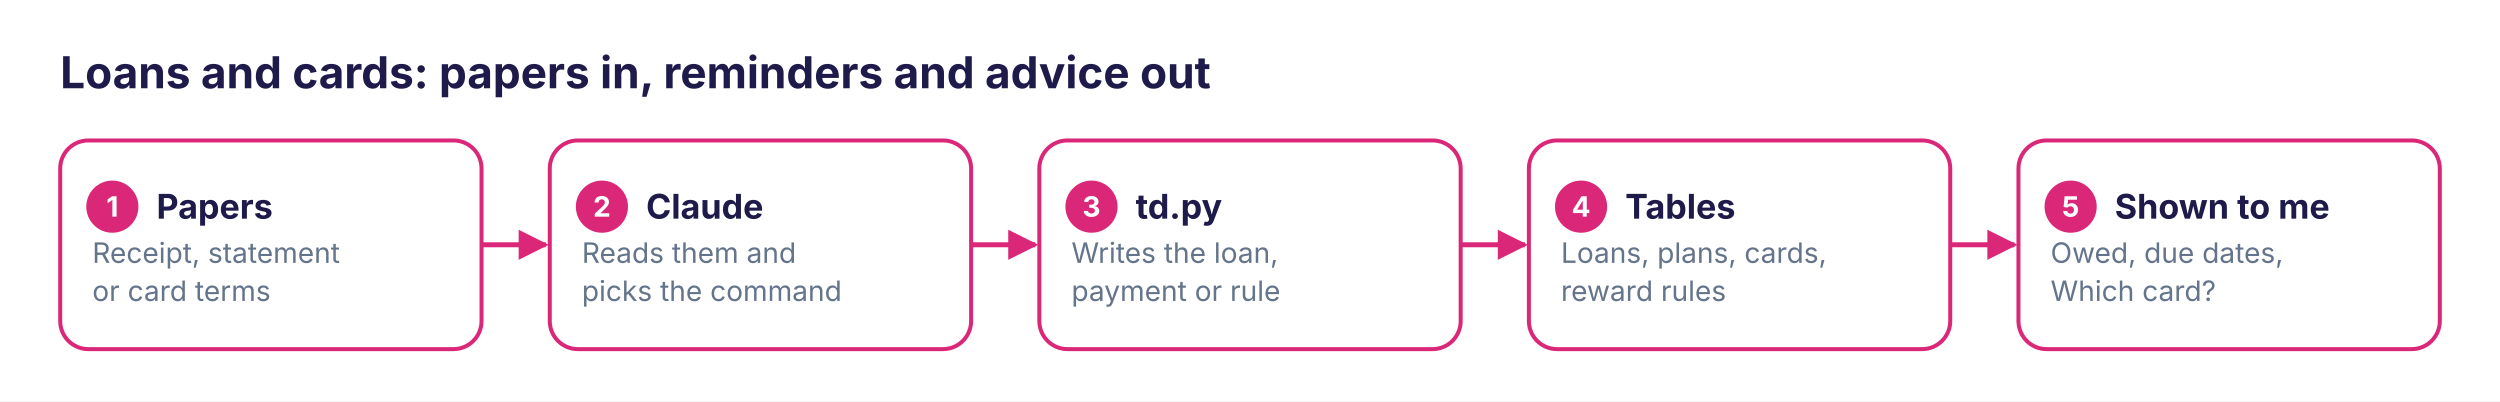
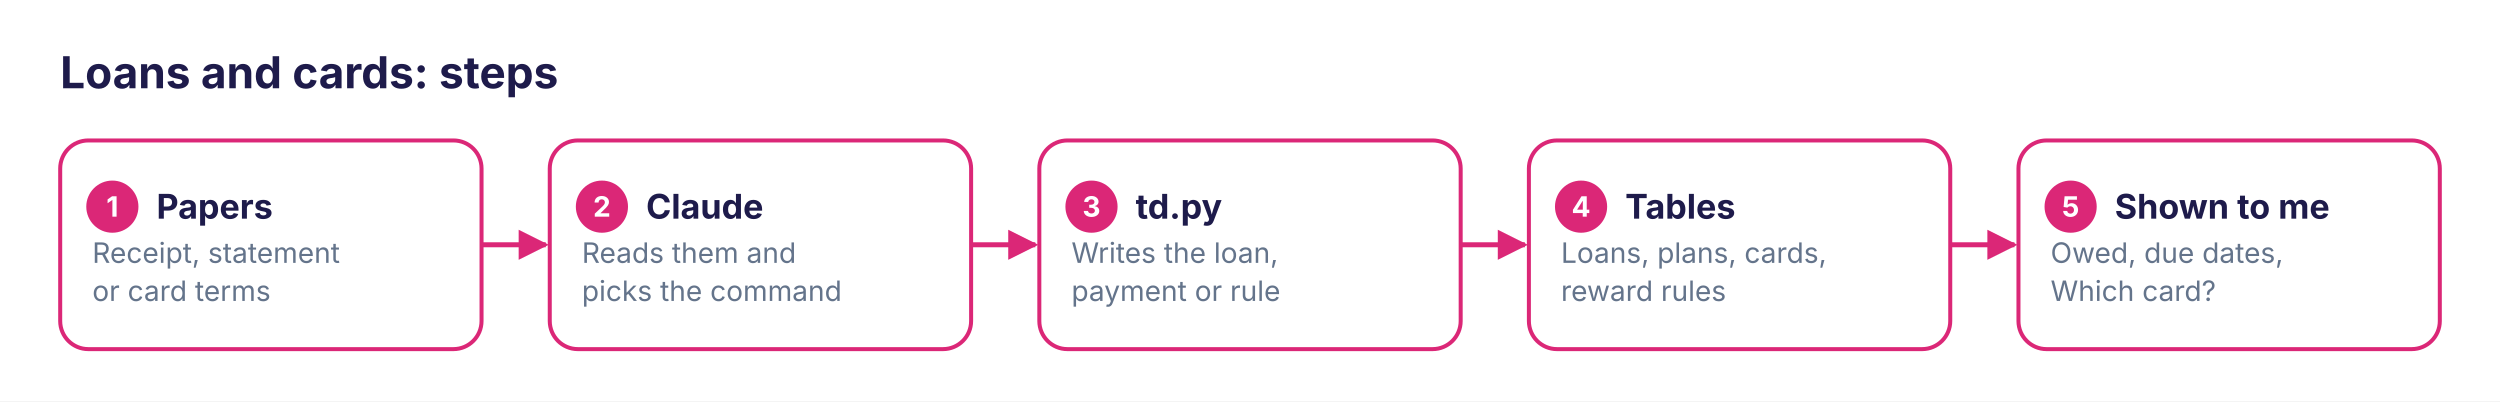
- <svg xmlns="http://www.w3.org/2000/svg" width="1246" height="200" viewBox="0 0 1246 200" role="img" aria-label="Loans and cards: papers in, reminders and advice out">
+ <svg xmlns="http://www.w3.org/2000/svg" width="1246" height="200" viewBox="0 0 1246 200" role="img" aria-label="Loans and cards: steps">
  <defs>
    <marker id="aDB2777" viewBox="0 0 10 10" refX="9" refY="5" markerWidth="6" markerHeight="6" orient="auto-start-reverse">
      <path d="M0,0 L10,5 L0,10 z" fill="#DB2777" />
    </marker>
  </defs>
  <rect width="1246" height="200" fill="#FFFFFF" />
  <path d="M240,122.0 L272,122.0" fill="none" stroke="#DB2777" stroke-width="2.5" stroke-linejoin="round" marker-end="url(#aDB2777)" />
  <path d="M484,122.0 L516,122.0" fill="none" stroke="#DB2777" stroke-width="2.5" stroke-linejoin="round" marker-end="url(#aDB2777)" />
  <path d="M728,122.0 L760,122.0" fill="none" stroke="#DB2777" stroke-width="2.5" stroke-linejoin="round" marker-end="url(#aDB2777)" />
  <path d="M972,122.0 L1004,122.0" fill="none" stroke="#DB2777" stroke-width="2.5" stroke-linejoin="round" marker-end="url(#aDB2777)" />
-   <text x="30" y="44" font-family="Inter, 'Segoe UI', Helvetica, Arial, sans-serif" font-size="22" font-weight="bold" fill="#1E1B4B" text-anchor="start">Loans and cards: papers in, reminders and advice out</text>
+   <text x="30" y="44" font-family="Inter, 'Segoe UI', Helvetica, Arial, sans-serif" font-size="22" font-weight="bold" fill="#1E1B4B" text-anchor="start">Loans and cards: steps</text>
  <rect x="30" y="70" width="210" height="104" rx="14" fill="#FFFFFF" stroke="#DB2777" stroke-width="2" />
  <circle cx="56" cy="103.0" r="13" fill="#DB2777" />
  <text x="56" y="108.0" font-family="Inter, 'Segoe UI', Helvetica, Arial, sans-serif" font-size="14" font-weight="bold" fill="#FFFFFF" text-anchor="middle">1</text>
  <text x="78" y="109.0" font-family="Inter, 'Segoe UI', Helvetica, Arial, sans-serif" font-size="17" font-weight="bold" fill="#1E1B4B" text-anchor="start">Papers</text>
  <text x="46" y="131.0" font-family="Inter, 'Segoe UI', Helvetica, Arial, sans-serif" font-size="14" font-weight="normal" fill="#64748B" text-anchor="start">Receipt, statement</text>
  <text x="46" y="150.0" font-family="Inter, 'Segoe UI', Helvetica, Arial, sans-serif" font-size="14" font-weight="normal" fill="#64748B" text-anchor="start">or card terms</text>
  <rect x="274" y="70" width="210" height="104" rx="14" fill="#FFFFFF" stroke="#DB2777" stroke-width="2" />
  <circle cx="300" cy="103.0" r="13" fill="#DB2777" />
  <text x="300" y="108.0" font-family="Inter, 'Segoe UI', Helvetica, Arial, sans-serif" font-size="14" font-weight="bold" fill="#FFFFFF" text-anchor="middle">2</text>
  <text x="322" y="109.0" font-family="Inter, 'Segoe UI', Helvetica, Arial, sans-serif" font-size="17" font-weight="bold" fill="#1E1B4B" text-anchor="start">Claude</text>
  <text x="290" y="131.0" font-family="Inter, 'Segoe UI', Helvetica, Arial, sans-serif" font-size="14" font-weight="normal" fill="#64748B" text-anchor="start">Reads them and</text>
  <text x="290" y="150.0" font-family="Inter, 'Segoe UI', Helvetica, Arial, sans-serif" font-size="14" font-weight="normal" fill="#64748B" text-anchor="start">picks the command</text>
  <rect x="518" y="70" width="210" height="104" rx="14" fill="#FFFFFF" stroke="#DB2777" stroke-width="2" />
  <circle cx="544" cy="103.0" r="13" fill="#DB2777" />
  <text x="544" y="108.0" font-family="Inter, 'Segoe UI', Helvetica, Arial, sans-serif" font-size="14" font-weight="bold" fill="#FFFFFF" text-anchor="middle">3</text>
  <text x="566" y="109.0" font-family="Inter, 'Segoe UI', Helvetica, Arial, sans-serif" font-size="17" font-weight="bold" fill="#1E1B4B" text-anchor="start">td.py</text>
  <text x="534" y="131.0" font-family="Inter, 'Segoe UI', Helvetica, Arial, sans-serif" font-size="14" font-weight="normal" fill="#64748B" text-anchor="start">Writes the loan,</text>
  <text x="534" y="150.0" font-family="Inter, 'Segoe UI', Helvetica, Arial, sans-serif" font-size="14" font-weight="normal" fill="#64748B" text-anchor="start">payment or rule</text>
  <rect x="762" y="70" width="210" height="104" rx="14" fill="#FFFFFF" stroke="#DB2777" stroke-width="2" />
  <circle cx="788" cy="103.0" r="13" fill="#DB2777" />
  <text x="788" y="108.0" font-family="Inter, 'Segoe UI', Helvetica, Arial, sans-serif" font-size="14" font-weight="bold" fill="#FFFFFF" text-anchor="middle">4</text>
  <text x="810" y="109.0" font-family="Inter, 'Segoe UI', Helvetica, Arial, sans-serif" font-size="17" font-weight="bold" fill="#1E1B4B" text-anchor="start">Tables</text>
  <text x="778" y="131.0" font-family="Inter, 'Segoe UI', Helvetica, Arial, sans-serif" font-size="14" font-weight="normal" fill="#64748B" text-anchor="start">Loans, plans, cards,</text>
  <text x="778" y="150.0" font-family="Inter, 'Segoe UI', Helvetica, Arial, sans-serif" font-size="14" font-weight="normal" fill="#64748B" text-anchor="start">reward rules</text>
  <rect x="1006" y="70" width="210" height="104" rx="14" fill="#FFFFFF" stroke="#DB2777" stroke-width="2" />
  <circle cx="1032" cy="103.0" r="13" fill="#DB2777" />
  <text x="1032" y="108.0" font-family="Inter, 'Segoe UI', Helvetica, Arial, sans-serif" font-size="14" font-weight="bold" fill="#FFFFFF" text-anchor="middle">5</text>
  <text x="1054" y="109.0" font-family="Inter, 'Segoe UI', Helvetica, Arial, sans-serif" font-size="17" font-weight="bold" fill="#1E1B4B" text-anchor="start">Shown to me</text>
  <text x="1022" y="131.0" font-family="Inter, 'Segoe UI', Helvetica, Arial, sans-serif" font-size="14" font-weight="normal" fill="#64748B" text-anchor="start">Owed, due dates,</text>
  <text x="1022" y="150.0" font-family="Inter, 'Segoe UI', Helvetica, Arial, sans-serif" font-size="14" font-weight="normal" fill="#64748B" text-anchor="start">Which card?</text>
</svg>
